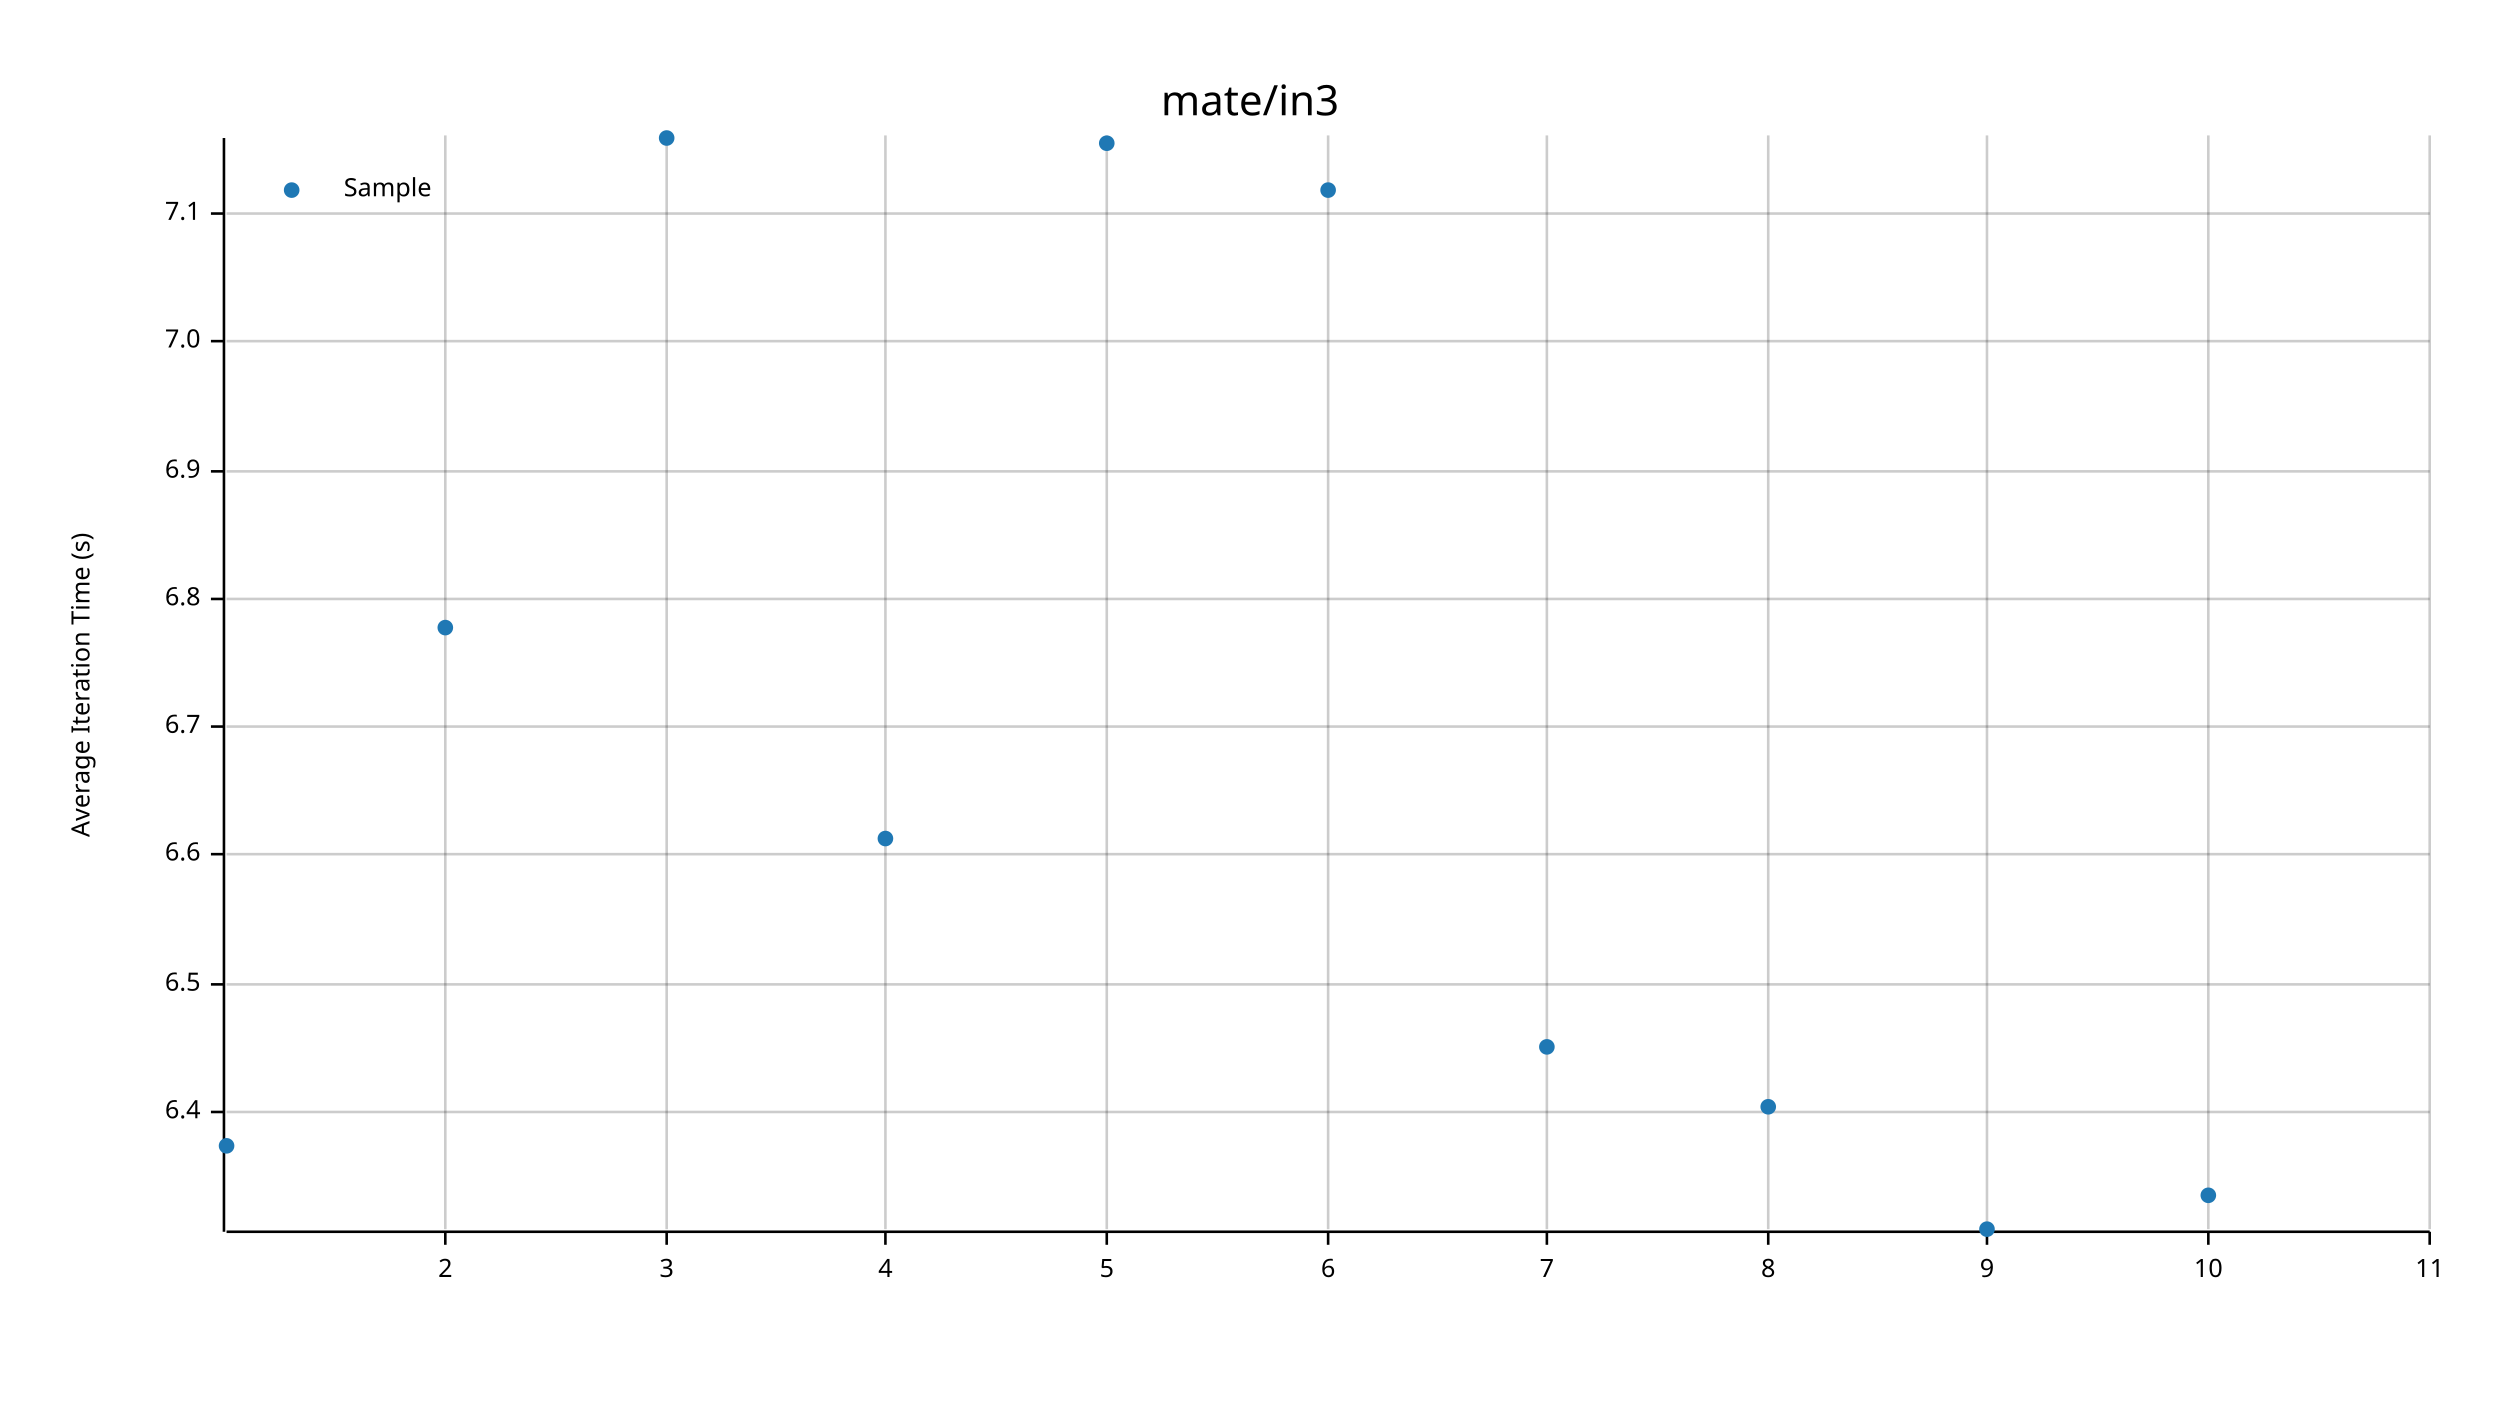
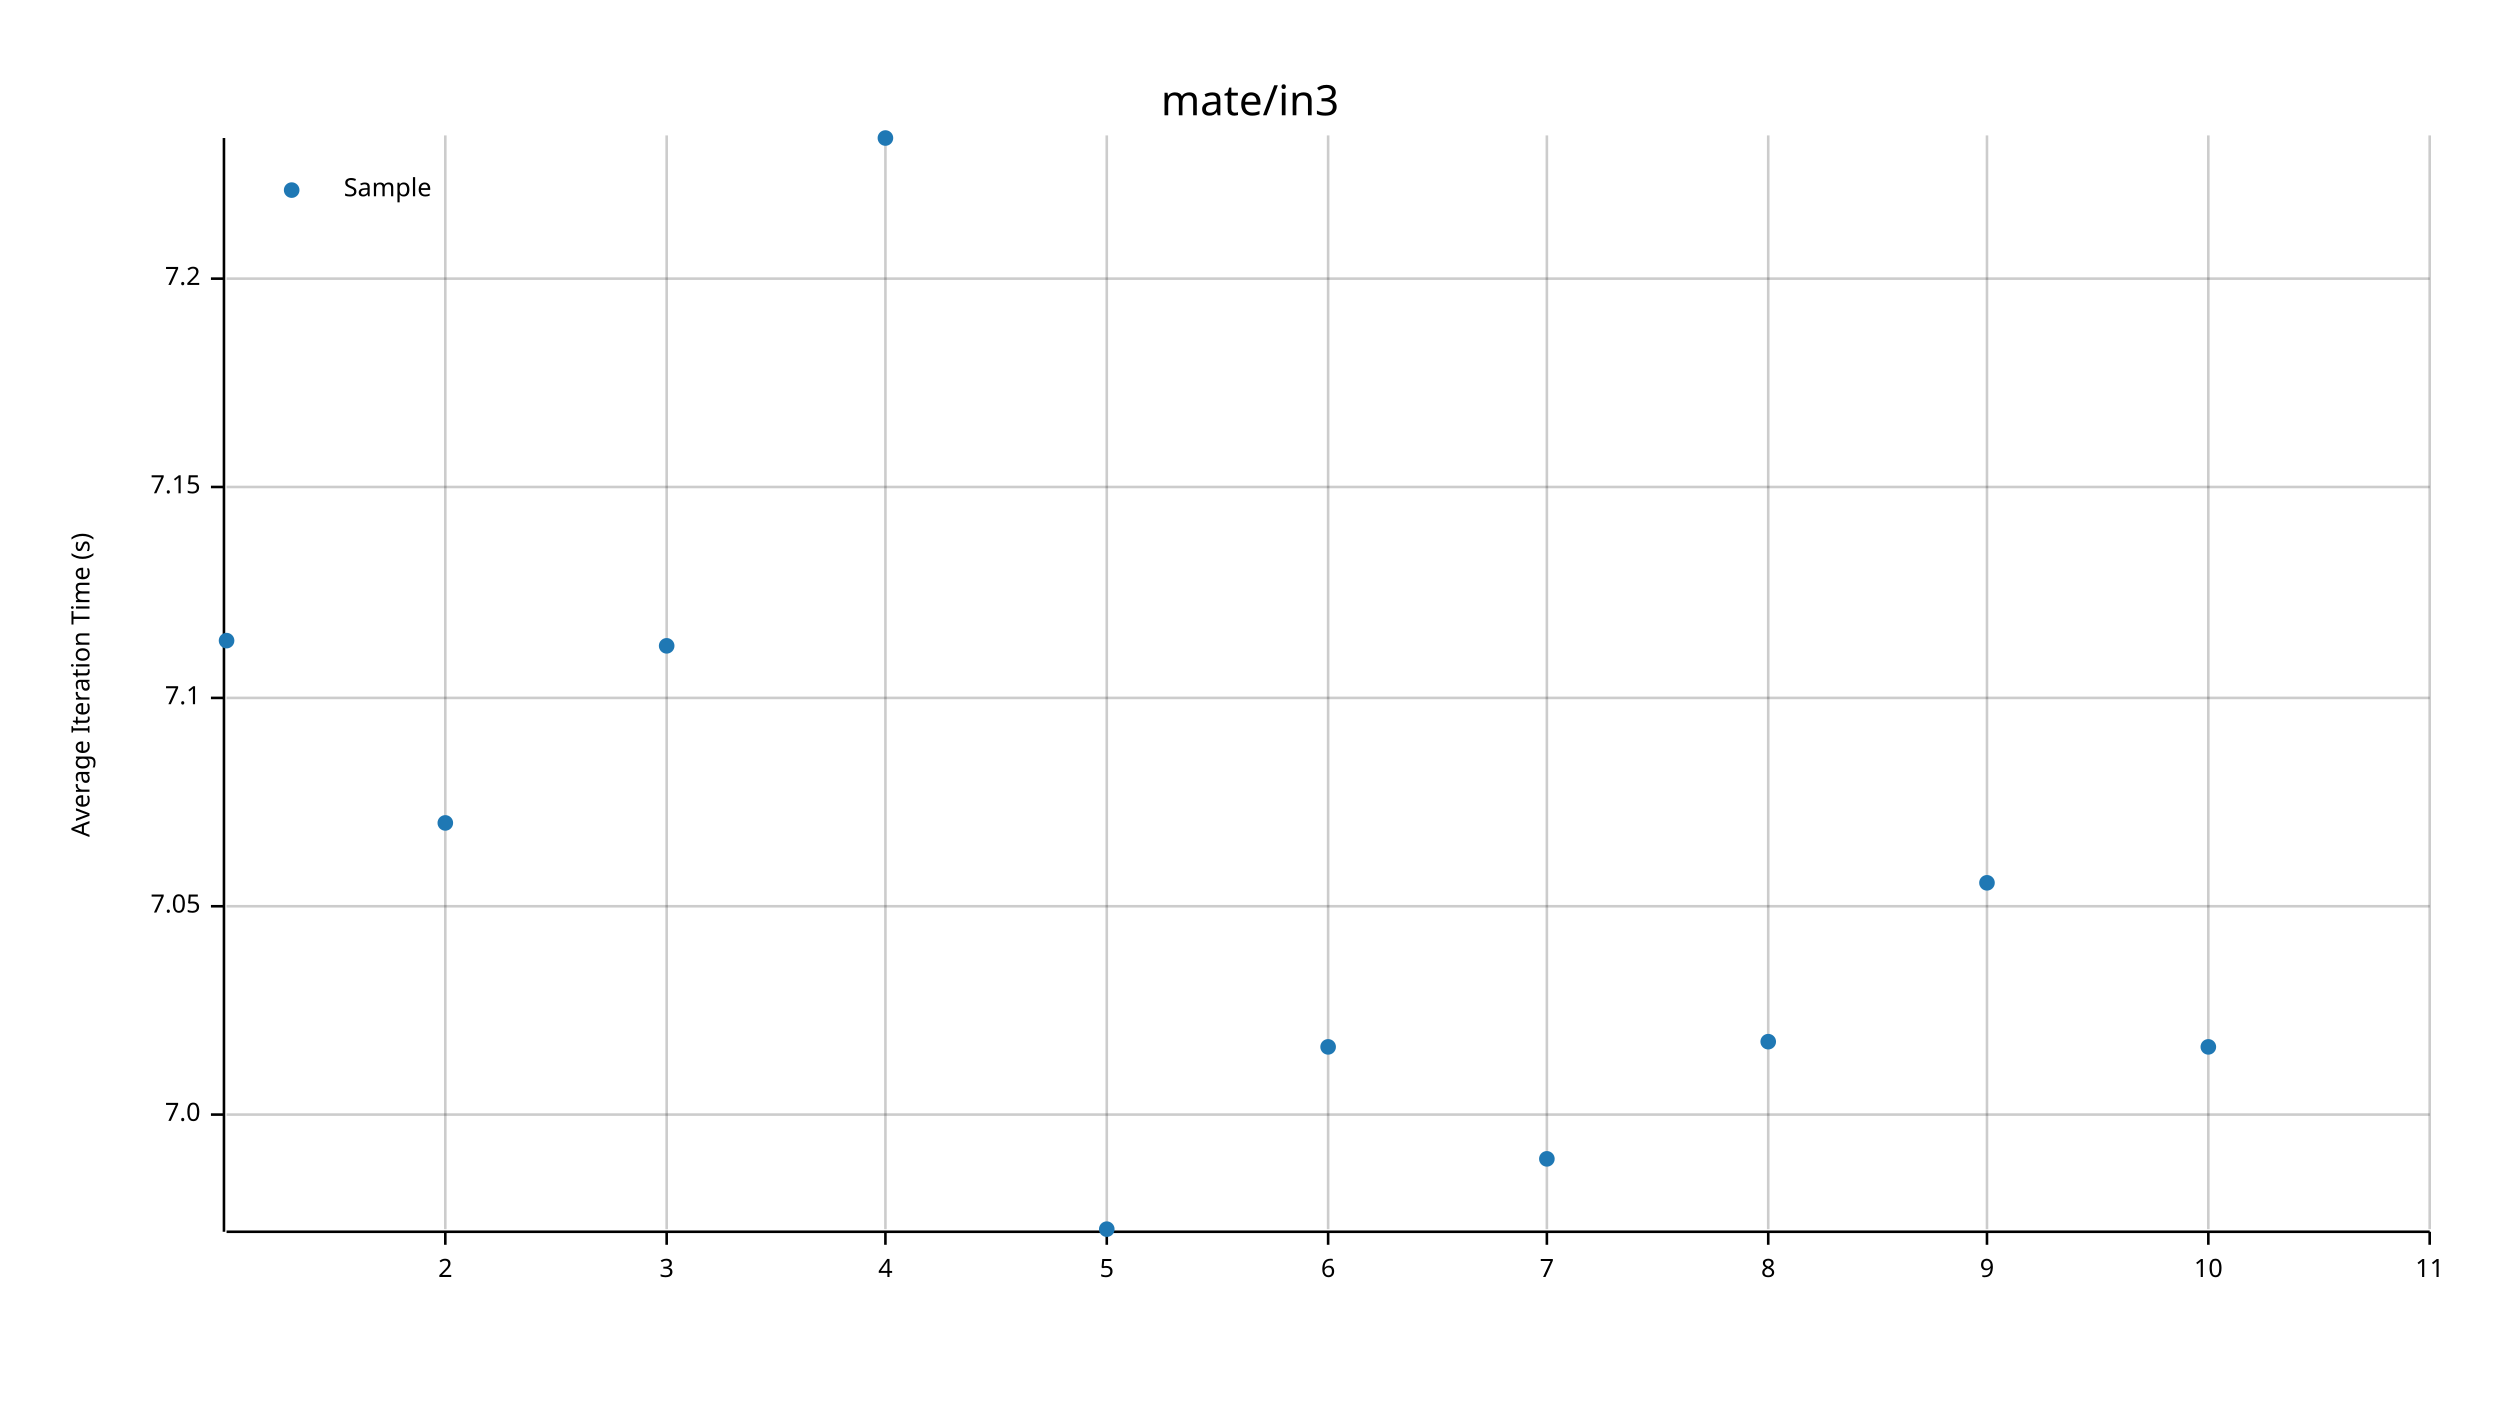
<svg xmlns="http://www.w3.org/2000/svg" width="960" height="540" viewBox="0 0 960 540">
  <text x="480" y="32" dy="0.76em" text-anchor="middle" font-family="sans-serif" font-size="16.129" opacity="1" fill="#000000">
mate/in3
</text>
  <text x="27" y="263" dy="0.76em" text-anchor="middle" font-family="sans-serif" font-size="9.677" opacity="1" fill="#000000" transform="rotate(270, 27, 263)">
Average Iteration Time (s)
</text>
  <line opacity="0.2" stroke="#000000" stroke-width="1" x1="171" y1="472" x2="171" y2="52" />
  <line opacity="0.2" stroke="#000000" stroke-width="1" x1="256" y1="472" x2="256" y2="52" />
  <line opacity="0.2" stroke="#000000" stroke-width="1" x1="340" y1="472" x2="340" y2="52" />
  <line opacity="0.2" stroke="#000000" stroke-width="1" x1="425" y1="472" x2="425" y2="52" />
  <line opacity="0.2" stroke="#000000" stroke-width="1" x1="510" y1="472" x2="510" y2="52" />
  <line opacity="0.2" stroke="#000000" stroke-width="1" x1="594" y1="472" x2="594" y2="52" />
  <line opacity="0.2" stroke="#000000" stroke-width="1" x1="679" y1="472" x2="679" y2="52" />
  <line opacity="0.2" stroke="#000000" stroke-width="1" x1="763" y1="472" x2="763" y2="52" />
  <line opacity="0.2" stroke="#000000" stroke-width="1" x1="848" y1="472" x2="848" y2="52" />
  <line opacity="0.2" stroke="#000000" stroke-width="1" x1="933" y1="472" x2="933" y2="52" />
-   <line opacity="0.2" stroke="#000000" stroke-width="1" x1="87" y1="427" x2="933" y2="427" />
-   <line opacity="0.2" stroke="#000000" stroke-width="1" x1="87" y1="378" x2="933" y2="378" />
-   <line opacity="0.2" stroke="#000000" stroke-width="1" x1="87" y1="328" x2="933" y2="328" />
-   <line opacity="0.2" stroke="#000000" stroke-width="1" x1="87" y1="279" x2="933" y2="279" />
-   <line opacity="0.2" stroke="#000000" stroke-width="1" x1="87" y1="230" x2="933" y2="230" />
-   <line opacity="0.2" stroke="#000000" stroke-width="1" x1="87" y1="181" x2="933" y2="181" />
-   <line opacity="0.2" stroke="#000000" stroke-width="1" x1="87" y1="131" x2="933" y2="131" />
-   <line opacity="0.2" stroke="#000000" stroke-width="1" x1="87" y1="82" x2="933" y2="82" />
+   <line opacity="0.2" stroke="#000000" stroke-width="1" x1="87" y1="428" x2="933" y2="428" />
+   <line opacity="0.2" stroke="#000000" stroke-width="1" x1="87" y1="348" x2="933" y2="348" />
+   <line opacity="0.2" stroke="#000000" stroke-width="1" x1="87" y1="268" x2="933" y2="268" />
+   <line opacity="0.2" stroke="#000000" stroke-width="1" x1="87" y1="187" x2="933" y2="187" />
+   <line opacity="0.2" stroke="#000000" stroke-width="1" x1="87" y1="107" x2="933" y2="107" />
  <polyline fill="none" opacity="1" stroke="#000000" stroke-width="1" points="86,53 86,473 " />
-   <text x="77" y="427" dy="0.5ex" text-anchor="end" font-family="sans-serif" font-size="9.677" opacity="1" fill="#000000">
- 6.4
- </text>
-   <polyline fill="none" opacity="1" stroke="#000000" stroke-width="1" points="81,427 86,427 " />
-   <text x="77" y="378" dy="0.5ex" text-anchor="end" font-family="sans-serif" font-size="9.677" opacity="1" fill="#000000">
- 6.5
- </text>
-   <polyline fill="none" opacity="1" stroke="#000000" stroke-width="1" points="81,378 86,378 " />
-   <text x="77" y="328" dy="0.5ex" text-anchor="end" font-family="sans-serif" font-size="9.677" opacity="1" fill="#000000">
- 6.6
- </text>
-   <polyline fill="none" opacity="1" stroke="#000000" stroke-width="1" points="81,328 86,328 " />
-   <text x="77" y="279" dy="0.5ex" text-anchor="end" font-family="sans-serif" font-size="9.677" opacity="1" fill="#000000">
- 6.7
- </text>
-   <polyline fill="none" opacity="1" stroke="#000000" stroke-width="1" points="81,279 86,279 " />
-   <text x="77" y="230" dy="0.5ex" text-anchor="end" font-family="sans-serif" font-size="9.677" opacity="1" fill="#000000">
- 6.8
- </text>
-   <polyline fill="none" opacity="1" stroke="#000000" stroke-width="1" points="81,230 86,230 " />
-   <text x="77" y="181" dy="0.5ex" text-anchor="end" font-family="sans-serif" font-size="9.677" opacity="1" fill="#000000">
- 6.9
- </text>
-   <polyline fill="none" opacity="1" stroke="#000000" stroke-width="1" points="81,181 86,181 " />
-   <text x="77" y="131" dy="0.5ex" text-anchor="end" font-family="sans-serif" font-size="9.677" opacity="1" fill="#000000">
+   <text x="77" y="428" dy="0.5ex" text-anchor="end" font-family="sans-serif" font-size="9.677" opacity="1" fill="#000000">
7.0
</text>
-   <polyline fill="none" opacity="1" stroke="#000000" stroke-width="1" points="81,131 86,131 " />
-   <text x="77" y="82" dy="0.5ex" text-anchor="end" font-family="sans-serif" font-size="9.677" opacity="1" fill="#000000">
+   <polyline fill="none" opacity="1" stroke="#000000" stroke-width="1" points="81,428 86,428 " />
+   <text x="77" y="348" dy="0.5ex" text-anchor="end" font-family="sans-serif" font-size="9.677" opacity="1" fill="#000000">
+ 7.05
+ </text>
+   <polyline fill="none" opacity="1" stroke="#000000" stroke-width="1" points="81,348 86,348 " />
+   <text x="77" y="268" dy="0.5ex" text-anchor="end" font-family="sans-serif" font-size="9.677" opacity="1" fill="#000000">
7.1
</text>
-   <polyline fill="none" opacity="1" stroke="#000000" stroke-width="1" points="81,82 86,82 " />
+   <polyline fill="none" opacity="1" stroke="#000000" stroke-width="1" points="81,268 86,268 " />
+   <text x="77" y="187" dy="0.5ex" text-anchor="end" font-family="sans-serif" font-size="9.677" opacity="1" fill="#000000">
+ 7.15
+ </text>
+   <polyline fill="none" opacity="1" stroke="#000000" stroke-width="1" points="81,187 86,187 " />
+   <text x="77" y="107" dy="0.5ex" text-anchor="end" font-family="sans-serif" font-size="9.677" opacity="1" fill="#000000">
+ 7.2
+ </text>
+   <polyline fill="none" opacity="1" stroke="#000000" stroke-width="1" points="81,107 86,107 " />
  <polyline fill="none" opacity="1" stroke="#000000" stroke-width="1" points="87,473 933,473 " />
  <text x="171" y="483" dy="0.76em" text-anchor="middle" font-family="sans-serif" font-size="9.677" opacity="1" fill="#000000">
2
</text>
  <polyline fill="none" opacity="1" stroke="#000000" stroke-width="1" points="171,473 171,478 " />
  <text x="256" y="483" dy="0.76em" text-anchor="middle" font-family="sans-serif" font-size="9.677" opacity="1" fill="#000000">
3
</text>
  <polyline fill="none" opacity="1" stroke="#000000" stroke-width="1" points="256,473 256,478 " />
  <text x="340" y="483" dy="0.76em" text-anchor="middle" font-family="sans-serif" font-size="9.677" opacity="1" fill="#000000">
4
</text>
  <polyline fill="none" opacity="1" stroke="#000000" stroke-width="1" points="340,473 340,478 " />
  <text x="425" y="483" dy="0.76em" text-anchor="middle" font-family="sans-serif" font-size="9.677" opacity="1" fill="#000000">
5
</text>
  <polyline fill="none" opacity="1" stroke="#000000" stroke-width="1" points="425,473 425,478 " />
  <text x="510" y="483" dy="0.76em" text-anchor="middle" font-family="sans-serif" font-size="9.677" opacity="1" fill="#000000">
6
</text>
  <polyline fill="none" opacity="1" stroke="#000000" stroke-width="1" points="510,473 510,478 " />
  <text x="594" y="483" dy="0.76em" text-anchor="middle" font-family="sans-serif" font-size="9.677" opacity="1" fill="#000000">
7
</text>
  <polyline fill="none" opacity="1" stroke="#000000" stroke-width="1" points="594,473 594,478 " />
  <text x="679" y="483" dy="0.76em" text-anchor="middle" font-family="sans-serif" font-size="9.677" opacity="1" fill="#000000">
8
</text>
  <polyline fill="none" opacity="1" stroke="#000000" stroke-width="1" points="679,473 679,478 " />
  <text x="763" y="483" dy="0.76em" text-anchor="middle" font-family="sans-serif" font-size="9.677" opacity="1" fill="#000000">
9
</text>
  <polyline fill="none" opacity="1" stroke="#000000" stroke-width="1" points="763,473 763,478 " />
  <text x="848" y="483" dy="0.76em" text-anchor="middle" font-family="sans-serif" font-size="9.677" opacity="1" fill="#000000">
10
</text>
  <polyline fill="none" opacity="1" stroke="#000000" stroke-width="1" points="848,473 848,478 " />
  <text x="933" y="483" dy="0.76em" text-anchor="middle" font-family="sans-serif" font-size="9.677" opacity="1" fill="#000000">
11
</text>
  <polyline fill="none" opacity="1" stroke="#000000" stroke-width="1" points="933,473 933,478 " />
-   <circle cx="87" cy="440" r="3" opacity="1" fill="#1F78B4" stroke="none" />
-   <circle cx="171" cy="241" r="3" opacity="1" fill="#1F78B4" stroke="none" />
-   <circle cx="256" cy="53" r="3" opacity="1" fill="#1F78B4" stroke="none" />
-   <circle cx="340" cy="322" r="3" opacity="1" fill="#1F78B4" stroke="none" />
-   <circle cx="425" cy="55" r="3" opacity="1" fill="#1F78B4" stroke="none" />
-   <circle cx="510" cy="73" r="3" opacity="1" fill="#1F78B4" stroke="none" />
-   <circle cx="594" cy="402" r="3" opacity="1" fill="#1F78B4" stroke="none" />
-   <circle cx="679" cy="425" r="3" opacity="1" fill="#1F78B4" stroke="none" />
-   <circle cx="763" cy="472" r="3" opacity="1" fill="#1F78B4" stroke="none" />
-   <circle cx="848" cy="459" r="3" opacity="1" fill="#1F78B4" stroke="none" />
+   <circle cx="87" cy="246" r="3" opacity="1" fill="#1F78B4" stroke="none" />
+   <circle cx="171" cy="316" r="3" opacity="1" fill="#1F78B4" stroke="none" />
+   <circle cx="256" cy="248" r="3" opacity="1" fill="#1F78B4" stroke="none" />
+   <circle cx="340" cy="53" r="3" opacity="1" fill="#1F78B4" stroke="none" />
+   <circle cx="425" cy="472" r="3" opacity="1" fill="#1F78B4" stroke="none" />
+   <circle cx="510" cy="402" r="3" opacity="1" fill="#1F78B4" stroke="none" />
+   <circle cx="594" cy="445" r="3" opacity="1" fill="#1F78B4" stroke="none" />
+   <circle cx="679" cy="400" r="3" opacity="1" fill="#1F78B4" stroke="none" />
+   <circle cx="763" cy="339" r="3" opacity="1" fill="#1F78B4" stroke="none" />
+   <circle cx="848" cy="402" r="3" opacity="1" fill="#1F78B4" stroke="none" />
  <text x="132" y="68" dy="0.76em" text-anchor="start" font-family="sans-serif" font-size="9.677" opacity="1" fill="#000000">
Sample
</text>
  <circle cx="112" cy="73" r="3" opacity="1" fill="#1F78B4" stroke="none" />
</svg>
